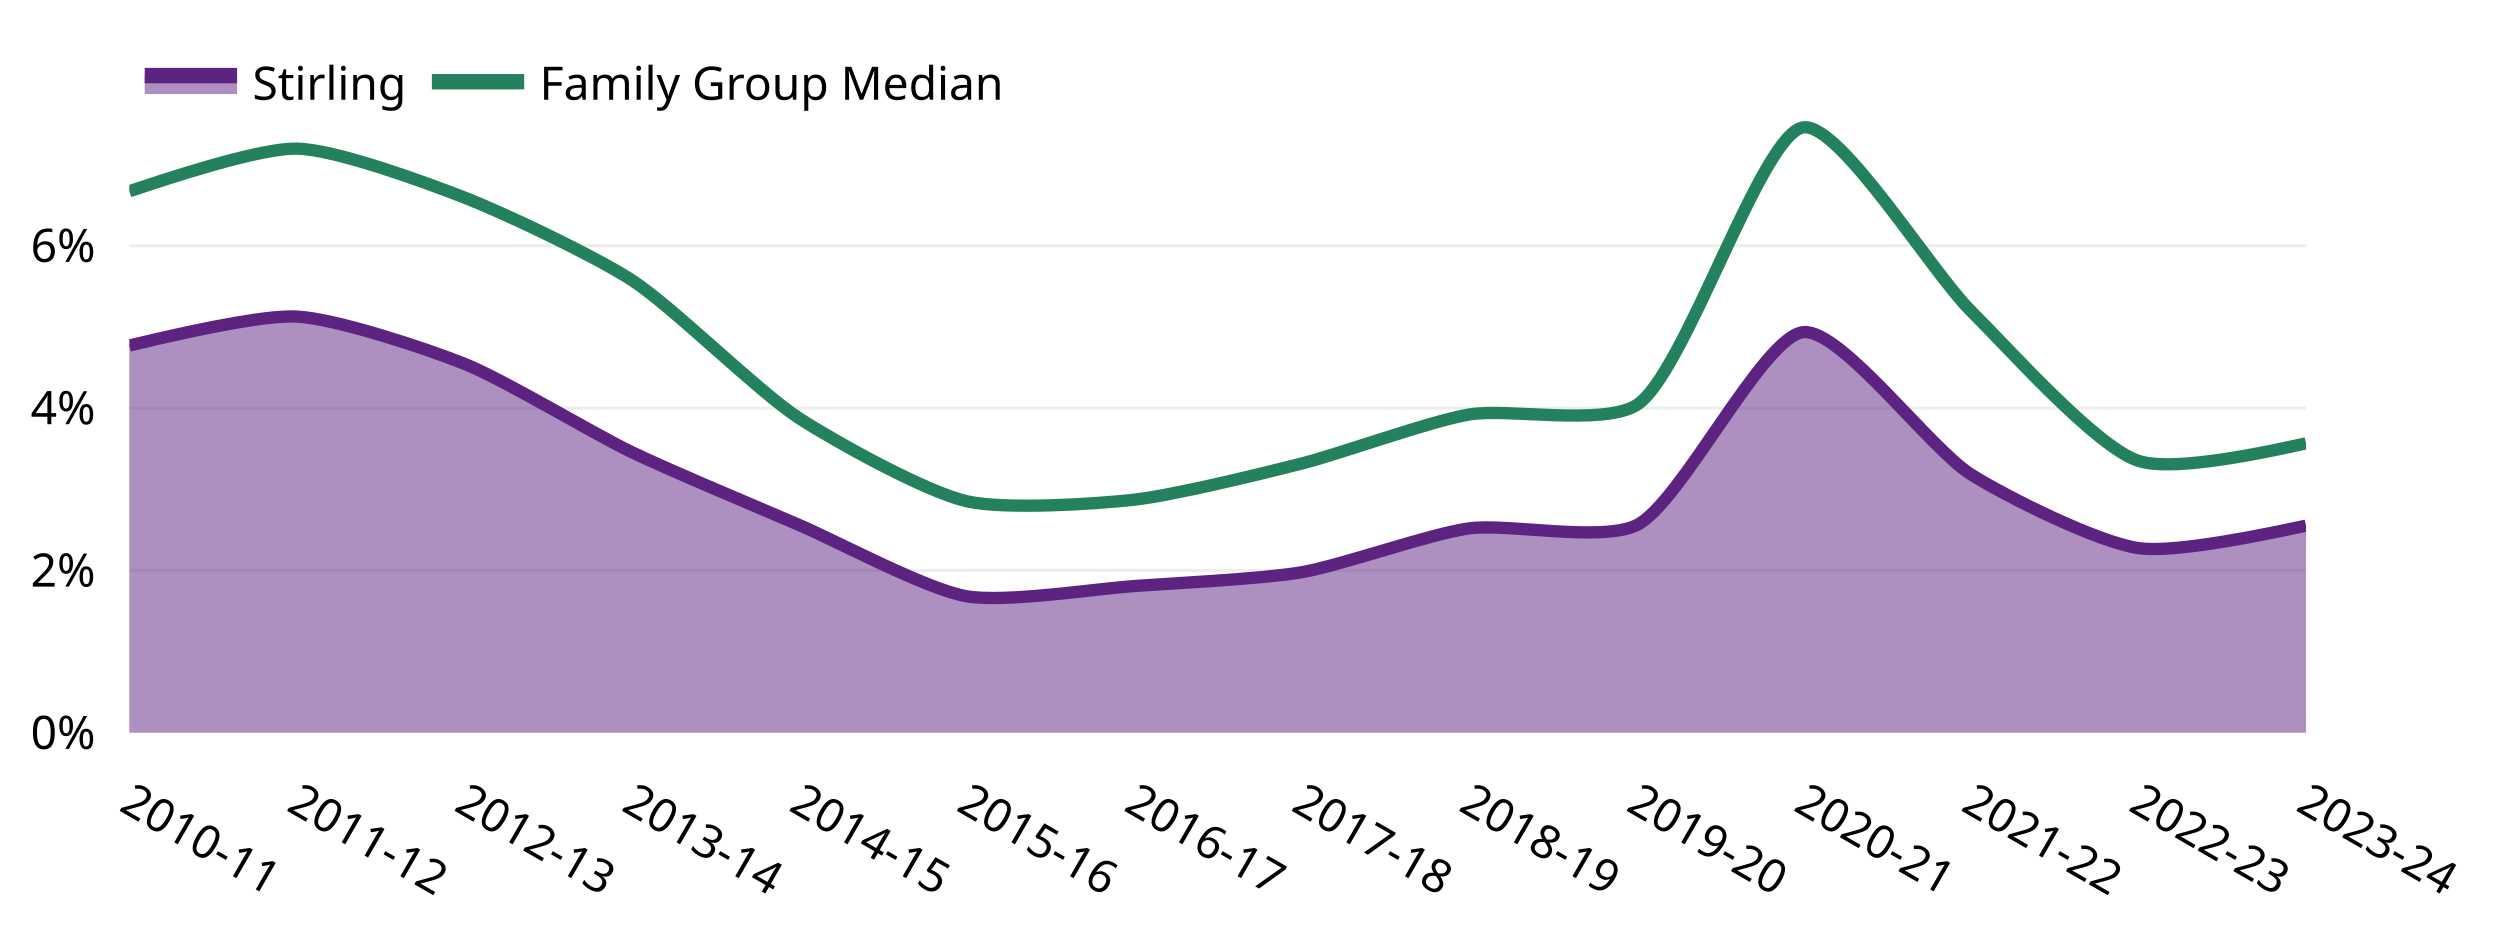
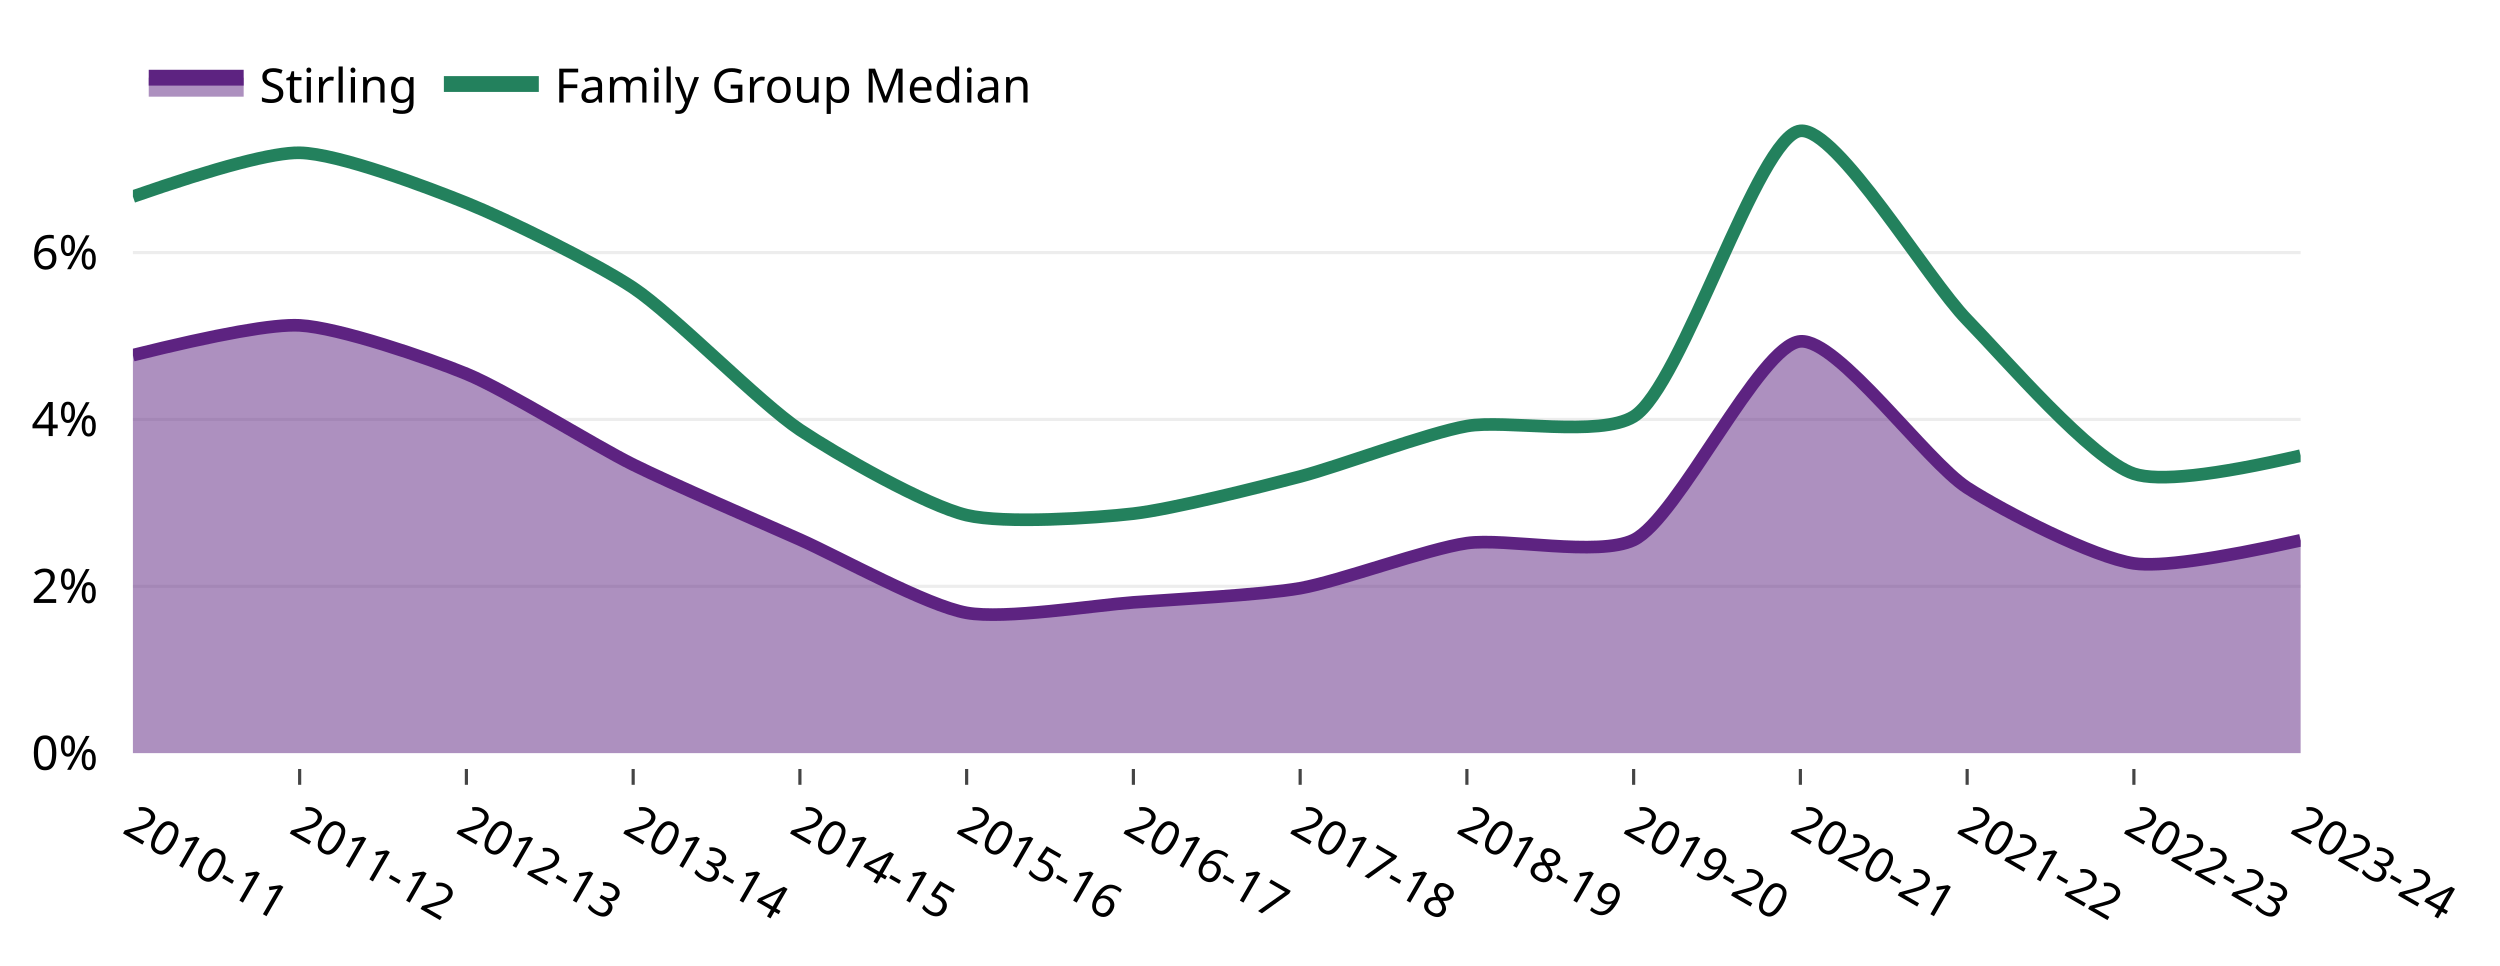
- <svg xmlns="http://www.w3.org/2000/svg" class="main-svg" width="812" height="305" style="" viewBox="0 0 812 305">
-   <rect x="0" y="0" width="812" height="305" style="fill: rgb(255, 255, 255); fill-opacity: 1;" />
-   <defs id="defs-477ab1">
+ <svg xmlns="http://www.w3.org/2000/svg" class="main-svg" width="790" height="305" style="" viewBox="0 0 790 305">
+   <rect x="0" y="0" width="790" height="305" style="fill: rgb(255, 255, 255); fill-opacity: 1;" />
+   <defs id="defs-75404a">
    <g class="clips">
-       <clipPath id="clip477ab1xyplot" class="plotclip">
-         <rect width="707" height="207" />
-       </clipPath>
-       <clipPath class="axesclip" id="clip477ab1x">
-         <rect x="42" y="0" width="707" height="305" />
-       </clipPath>
-       <clipPath class="axesclip" id="clip477ab1y">
-         <rect x="0" y="31" width="812" height="207" />
-       </clipPath>
-       <clipPath class="axesclip" id="clip477ab1xy">
-         <rect x="42" y="31" width="707" height="207" />
+       <clipPath id="clip75404axyplot" class="plotclip">
+         <rect width="685" height="207" />
+       </clipPath>
+       <clipPath class="axesclip" id="clip75404ax">
+         <rect x="42" y="0" width="685" height="305" />
+       </clipPath>
+       <clipPath class="axesclip" id="clip75404ay">
+         <rect x="0" y="31" width="790" height="207" />
+       </clipPath>
+       <clipPath class="axesclip" id="clip75404axy">
+         <rect x="42" y="31" width="685" height="207" />
      </clipPath>
    </g>
    <g class="gradients" />
    <g class="patterns" />
  </defs>
  <g class="bglayer">
-     <rect class="bg" x="32" y="21" width="727" height="227" style="fill: rgb(0, 0, 0); fill-opacity: 0; stroke-width: 0;" />
+     <rect class="bg" x="32" y="21" width="705" height="227" style="fill: rgb(0, 0, 0); fill-opacity: 0; stroke-width: 0;" />
  </g>
  <g class="layer-below">
    <g class="imagelayer" />
    <g class="shapelayer" />
  </g>
  <g class="cartesianlayer">
    <g class="subplot xy">
      <g class="layer-subplot">
        <g class="shapelayer" />
        <g class="imagelayer" />
      </g>
      <g class="minor-gridlayer">
        <g class="x" />
        <g class="y" />
      </g>
      <g class="gridlayer">
        <g class="x">
-           <path class="xgrid crisp" transform="translate(96.38,0)" d="M0,31v207" style="stroke: rgb(255, 255, 255); stroke-opacity: 1; stroke-width: 1px;" />
-           <path class="xgrid crisp" transform="translate(150.77,0)" d="M0,31v207" style="stroke: rgb(255, 255, 255); stroke-opacity: 1; stroke-width: 1px;" />
-           <path class="xgrid crisp" transform="translate(205.15,0)" d="M0,31v207" style="stroke: rgb(255, 255, 255); stroke-opacity: 1; stroke-width: 1px;" />
-           <path class="xgrid crisp" transform="translate(259.54,0)" d="M0,31v207" style="stroke: rgb(255, 255, 255); stroke-opacity: 1; stroke-width: 1px;" />
-           <path class="xgrid crisp" transform="translate(313.92,0)" d="M0,31v207" style="stroke: rgb(255, 255, 255); stroke-opacity: 1; stroke-width: 1px;" />
-           <path class="xgrid crisp" transform="translate(368.31,0)" d="M0,31v207" style="stroke: rgb(255, 255, 255); stroke-opacity: 1; stroke-width: 1px;" />
-           <path class="xgrid crisp" transform="translate(422.69,0)" d="M0,31v207" style="stroke: rgb(255, 255, 255); stroke-opacity: 1; stroke-width: 1px;" />
-           <path class="xgrid crisp" transform="translate(477.08,0)" d="M0,31v207" style="stroke: rgb(255, 255, 255); stroke-opacity: 1; stroke-width: 1px;" />
-           <path class="xgrid crisp" transform="translate(531.46,0)" d="M0,31v207" style="stroke: rgb(255, 255, 255); stroke-opacity: 1; stroke-width: 1px;" />
-           <path class="xgrid crisp" transform="translate(585.85,0)" d="M0,31v207" style="stroke: rgb(255, 255, 255); stroke-opacity: 1; stroke-width: 1px;" />
-           <path class="xgrid crisp" transform="translate(640.23,0)" d="M0,31v207" style="stroke: rgb(255, 255, 255); stroke-opacity: 1; stroke-width: 1px;" />
-           <path class="xgrid crisp" transform="translate(694.62,0)" d="M0,31v207" style="stroke: rgb(255, 255, 255); stroke-opacity: 1; stroke-width: 1px;" />
+           <path class="xgrid crisp" transform="translate(94.69,0)" d="M0,31v207" style="stroke: rgb(255, 255, 255); stroke-opacity: 1; stroke-width: 1px;" />
+           <path class="xgrid crisp" transform="translate(147.38,0)" d="M0,31v207" style="stroke: rgb(255, 255, 255); stroke-opacity: 1; stroke-width: 1px;" />
+           <path class="xgrid crisp" transform="translate(200.08,0)" d="M0,31v207" style="stroke: rgb(255, 255, 255); stroke-opacity: 1; stroke-width: 1px;" />
+           <path class="xgrid crisp" transform="translate(252.77,0)" d="M0,31v207" style="stroke: rgb(255, 255, 255); stroke-opacity: 1; stroke-width: 1px;" />
+           <path class="xgrid crisp" transform="translate(305.46,0)" d="M0,31v207" style="stroke: rgb(255, 255, 255); stroke-opacity: 1; stroke-width: 1px;" />
+           <path class="xgrid crisp" transform="translate(358.15,0)" d="M0,31v207" style="stroke: rgb(255, 255, 255); stroke-opacity: 1; stroke-width: 1px;" />
+           <path class="xgrid crisp" transform="translate(410.85,0)" d="M0,31v207" style="stroke: rgb(255, 255, 255); stroke-opacity: 1; stroke-width: 1px;" />
+           <path class="xgrid crisp" transform="translate(463.54,0)" d="M0,31v207" style="stroke: rgb(255, 255, 255); stroke-opacity: 1; stroke-width: 1px;" />
+           <path class="xgrid crisp" transform="translate(516.23,0)" d="M0,31v207" style="stroke: rgb(255, 255, 255); stroke-opacity: 1; stroke-width: 1px;" />
+           <path class="xgrid crisp" transform="translate(568.92,0)" d="M0,31v207" style="stroke: rgb(255, 255, 255); stroke-opacity: 1; stroke-width: 1px;" />
+           <path class="xgrid crisp" transform="translate(621.62,0)" d="M0,31v207" style="stroke: rgb(255, 255, 255); stroke-opacity: 1; stroke-width: 1px;" />
+           <path class="xgrid crisp" transform="translate(674.31,0)" d="M0,31v207" style="stroke: rgb(255, 255, 255); stroke-opacity: 1; stroke-width: 1px;" />
        </g>
        <g class="y">
-           <path class="ygrid crisp" transform="translate(0,185.27)" d="M42,0h707" style="stroke: rgb(237, 237, 237); stroke-opacity: 1; stroke-width: 1px;" />
-           <path class="ygrid crisp" transform="translate(0,132.54)" d="M42,0h707" style="stroke: rgb(237, 237, 237); stroke-opacity: 1; stroke-width: 1px;" />
-           <path class="ygrid crisp" transform="translate(0,79.81)" d="M42,0h707" style="stroke: rgb(237, 237, 237); stroke-opacity: 1; stroke-width: 1px;" />
+           <path class="ygrid crisp" transform="translate(0,185.27)" d="M42,0h685" style="stroke: rgb(237, 237, 237); stroke-opacity: 1; stroke-width: 1px;" />
+           <path class="ygrid crisp" transform="translate(0,132.54)" d="M42,0h685" style="stroke: rgb(237, 237, 237); stroke-opacity: 1; stroke-width: 1px;" />
+           <path class="ygrid crisp" transform="translate(0,79.81)" d="M42,0h685" style="stroke: rgb(237, 237, 237); stroke-opacity: 1; stroke-width: 1px;" />
        </g>
      </g>
      <g class="zerolinelayer">
-         <path class="yzl zl crisp" transform="translate(0,238)" d="M42,0h707" style="stroke: rgb(255, 255, 255); stroke-opacity: 1; stroke-width: 2px;" />
+         <path class="yzl zl crisp" transform="translate(0,238)" d="M42,0h685" style="stroke: rgb(255, 255, 255); stroke-opacity: 1; stroke-width: 2px;" />
      </g>
      <path class="xlines-below" />
      <path class="ylines-below" />
      <g class="overlines-below" />
      <g class="xaxislayer-below" />
      <g class="yaxislayer-below" />
      <g class="overaxes-below" />
-       <g class="plot" transform="translate(42,31)" clip-path="url(#clip477ab1xyplot)">
+       <g class="plot" transform="translate(42,31)" clip-path="url(#clip75404axyplot)">
        <g class="scatterlayer mlayer">
-           <g class="trace scatter trace040700" style="stroke-miterlimit: 2;">
+           <g class="trace scatter trace3839b6" style="stroke-miterlimit: 2;">
            <g class="fills">
              <g>
-                 <path class="js-fill" d="M707,207L0,207L0,81.23Q41.76,71.17 54.38,71.82C67.15,72.48 96.34,82.16 108.77,87.13C121.74,92.31 150.34,109.67 163.15,115.83C175.73,121.88 204.84,134.03 217.54,139.5C230.22,144.96 258.96,160.42 271.92,162.66C284.36,164.81 313.62,160.26 326.31,159.35C339,158.44 368.09,157.03 380.69,154.88C393.48,152.7 422.28,142.4 435.08,140.63C447.67,138.89 477.85,145.07 489.46,139.64C503.8,132.93 530.64,77.88 543.85,76.87C556.09,75.94 584.9,114.78 598.23,123.13C610.39,130.74 639.67,145.21 652.62,147.04Q665.07,148.8 707,139.74" style="fill: rgb(93, 35, 129); fill-opacity: 0.5; stroke-width: 0;" />
+                 <path class="js-fill" d="M685,207L0,207L0,81.23Q40.47,71.17 52.69,71.82C65.06,72.48 93.35,82.17 105.38,87.13C117.96,92.31 145.67,109.67 158.08,115.83C170.26,121.87 198.46,134.03 210.77,139.5C223.05,144.96 250.89,160.43 263.46,162.66C275.5,164.8 303.86,160.26 316.15,159.35C328.45,158.44 356.65,157.03 368.85,154.88C381.24,152.7 409.14,142.4 421.54,140.63C433.73,138.89 463.02,145 474.23,139.64C488.21,132.96 514.11,77.85 526.92,76.87C538.77,75.97 566.67,114.77 579.62,123.13C591.38,130.72 619.75,145.22 632.31,147.04Q644.36,148.79 685,139.74" style="fill: rgb(93, 35, 129); fill-opacity: 0.5; stroke-width: 0;" />
              </g>
            </g>
            <g class="errorbars" />
            <g class="lines">
-               <path class="js-line" d="M0,81.23Q41.76,71.17 54.38,71.82C67.15,72.48 96.34,82.16 108.77,87.13C121.74,92.31 150.34,109.67 163.15,115.83C175.73,121.88 204.84,134.03 217.54,139.5C230.22,144.96 258.96,160.42 271.92,162.66C284.36,164.81 313.62,160.26 326.31,159.35C339,158.44 368.09,157.03 380.69,154.88C393.48,152.7 422.28,142.4 435.08,140.63C447.67,138.89 477.85,145.07 489.46,139.64C503.8,132.93 530.64,77.88 543.85,76.87C556.09,75.94 584.9,114.78 598.23,123.13C610.39,130.74 639.67,145.21 652.62,147.04Q665.07,148.8 707,139.74" style="vector-effect: none; fill: none; stroke: rgb(93, 35, 129); stroke-opacity: 1; stroke-width: 4px; opacity: 1;" />
+               <path class="js-line" d="M0,81.23Q40.47,71.17 52.69,71.82C65.06,72.48 93.35,82.17 105.38,87.13C117.96,92.31 145.67,109.67 158.08,115.83C170.26,121.87 198.46,134.03 210.77,139.5C223.05,144.96 250.89,160.43 263.46,162.66C275.5,164.8 303.86,160.26 316.15,159.35C328.45,158.44 356.65,157.03 368.85,154.88C381.24,152.7 409.14,142.4 421.54,140.63C433.73,138.89 463.02,145 474.23,139.64C488.21,132.96 514.11,77.85 526.92,76.87C538.77,75.97 566.67,114.77 579.62,123.13C591.38,130.72 619.75,145.22 632.31,147.04Q644.36,148.79 685,139.74" style="vector-effect: none; fill: none; stroke: rgb(93, 35, 129); stroke-opacity: 1; stroke-width: 4px; opacity: 1;" />
            </g>
            <g class="points" />
            <g class="text" />
          </g>
-           <g class="trace scatter trace1f6b7d" style="stroke-miterlimit: 2; opacity: 1;">
+           <g class="trace scatter tracee9e9fa" style="stroke-miterlimit: 2; opacity: 1;">
            <g class="fills" />
            <g class="errorbars" />
            <g class="lines">
-               <path class="js-line" d="M0,31.12Q41.72,17.06 54.38,17.28C67.1,17.5 96.29,28.28 108.77,33.13C121.68,38.15 150.9,52.02 163.15,59.94C176.36,68.48 204.34,96.27 217.54,104.83C229.79,112.77 258.86,128.79 271.92,131.79C284.28,134.63 313.69,132.71 326.31,131.31C339.07,129.89 368.06,122.79 380.69,119.58C393.44,116.34 422.26,105.84 435.08,103.64C447.65,101.48 478.26,107.37 489.46,100.63C505.04,91.25 530.2,11.69 543.85,10.35C555.8,9.17 585.2,57.18 598.23,70.09C610.61,82.36 638.88,114.27 652.62,118.71Q664.52,122.55 707,112.99" style="vector-effect: none; fill: none; stroke: rgb(35, 129, 93); stroke-opacity: 1; stroke-width: 4px; opacity: 1;" />
+               <path class="js-line" d="M0,31.12Q40.43,17.06 52.69,17.28C65.02,17.5 93.3,28.28 105.38,33.13C117.9,38.15 146.23,52.04 158.08,59.94C170.9,68.49 197.96,96.26 210.77,104.83C222.62,112.75 250.79,128.8 263.46,131.79C275.42,134.61 303.93,132.71 316.15,131.31C328.52,129.89 356.61,122.79 368.85,119.58C381.21,116.34 409.11,105.84 421.54,103.64C433.71,101.48 463.41,107.26 474.23,100.63C489.45,91.3 513.67,11.64 526.92,10.35C538.49,9.22 566.98,57.17 579.62,70.09C591.61,82.35 618.94,114.3 632.31,118.71Q643.81,122.5 685,112.99" style="vector-effect: none; fill: none; stroke: rgb(35, 129, 93); stroke-opacity: 1; stroke-width: 4px; opacity: 1;" />
            </g>
            <g class="points" />
            <g class="text" />
          </g>
        </g>
      </g>
      <g class="overplot" />
-       <path class="xlines-above crisp" d="M0,0" style="fill: none;" />
+       <path class="xlines-above crisp" d="" style="fill: none; stroke-width: 1px; stroke: rgb(0, 0, 0); stroke-opacity: 0;" />
      <path class="ylines-above crisp" d="M0,0" style="fill: none;" />
      <g class="overlines-above" />
      <g class="xaxislayer-above">
+         <path class="xtick ticks crisp" d="M0,248v-5" transform="translate(94.69,0)" style="stroke: rgb(68, 68, 68); stroke-opacity: 1; stroke-width: 1px;" />
+         <path class="xtick ticks crisp" d="M0,248v-5" transform="translate(147.38,0)" style="stroke: rgb(68, 68, 68); stroke-opacity: 1; stroke-width: 1px;" />
+         <path class="xtick ticks crisp" d="M0,248v-5" transform="translate(200.08,0)" style="stroke: rgb(68, 68, 68); stroke-opacity: 1; stroke-width: 1px;" />
+         <path class="xtick ticks crisp" d="M0,248v-5" transform="translate(252.77,0)" style="stroke: rgb(68, 68, 68); stroke-opacity: 1; stroke-width: 1px;" />
+         <path class="xtick ticks crisp" d="M0,248v-5" transform="translate(305.46,0)" style="stroke: rgb(68, 68, 68); stroke-opacity: 1; stroke-width: 1px;" />
+         <path class="xtick ticks crisp" d="M0,248v-5" transform="translate(358.15,0)" style="stroke: rgb(68, 68, 68); stroke-opacity: 1; stroke-width: 1px;" />
+         <path class="xtick ticks crisp" d="M0,248v-5" transform="translate(410.85,0)" style="stroke: rgb(68, 68, 68); stroke-opacity: 1; stroke-width: 1px;" />
+         <path class="xtick ticks crisp" d="M0,248v-5" transform="translate(463.54,0)" style="stroke: rgb(68, 68, 68); stroke-opacity: 1; stroke-width: 1px;" />
+         <path class="xtick ticks crisp" d="M0,248v-5" transform="translate(516.23,0)" style="stroke: rgb(68, 68, 68); stroke-opacity: 1; stroke-width: 1px;" />
+         <path class="xtick ticks crisp" d="M0,248v-5" transform="translate(568.92,0)" style="stroke: rgb(68, 68, 68); stroke-opacity: 1; stroke-width: 1px;" />
+         <path class="xtick ticks crisp" d="M0,248v-5" transform="translate(621.62,0)" style="stroke: rgb(68, 68, 68); stroke-opacity: 1; stroke-width: 1px;" />
+         <path class="xtick ticks crisp" d="M0,248v-5" transform="translate(674.31,0)" style="stroke: rgb(68, 68, 68); stroke-opacity: 1; stroke-width: 1px;" />
        <g class="xtick">
          <text text-anchor="start" x="0" y="264" transform="translate(42,0) rotate(30,0,256.5)" style="font-family: 'Segoe UI Semibold'; font-size: 15px; fill: rgb(0, 0, 0); fill-opacity: 1; white-space: pre; opacity: 1;">2010-11</text>
        </g>
        <g class="xtick">
-           <text text-anchor="start" x="0" y="264" transform="translate(96.38,0) rotate(30,0,256.5)" style="font-family: 'Segoe UI Semibold'; font-size: 15px; fill: rgb(0, 0, 0); fill-opacity: 1; white-space: pre; opacity: 1;">2011-12</text>
-         </g>
-         <g class="xtick">
-           <text text-anchor="start" x="0" y="264" transform="translate(150.77,0) rotate(30,0,256.5)" style="font-family: 'Segoe UI Semibold'; font-size: 15px; fill: rgb(0, 0, 0); fill-opacity: 1; white-space: pre; opacity: 1;">2012-13</text>
-         </g>
-         <g class="xtick">
-           <text text-anchor="start" x="0" y="264" transform="translate(205.15,0) rotate(30,0,256.5)" style="font-family: 'Segoe UI Semibold'; font-size: 15px; fill: rgb(0, 0, 0); fill-opacity: 1; white-space: pre; opacity: 1;">2013-14</text>
-         </g>
-         <g class="xtick">
-           <text text-anchor="start" x="0" y="264" transform="translate(259.54,0) rotate(30,0,256.5)" style="font-family: 'Segoe UI Semibold'; font-size: 15px; fill: rgb(0, 0, 0); fill-opacity: 1; white-space: pre; opacity: 1;">2014-15</text>
-         </g>
-         <g class="xtick">
-           <text text-anchor="start" x="0" y="264" transform="translate(313.92,0) rotate(30,0,256.5)" style="font-family: 'Segoe UI Semibold'; font-size: 15px; fill: rgb(0, 0, 0); fill-opacity: 1; white-space: pre; opacity: 1;">2015-16</text>
-         </g>
-         <g class="xtick">
-           <text text-anchor="start" x="0" y="264" transform="translate(368.31,0) rotate(30,0,256.5)" style="font-family: 'Segoe UI Semibold'; font-size: 15px; fill: rgb(0, 0, 0); fill-opacity: 1; white-space: pre; opacity: 1;">2016-17</text>
-         </g>
-         <g class="xtick">
-           <text text-anchor="start" x="0" y="264" transform="translate(422.69,0) rotate(30,0,256.5)" style="font-family: 'Segoe UI Semibold'; font-size: 15px; fill: rgb(0, 0, 0); fill-opacity: 1; white-space: pre; opacity: 1;">2017-18</text>
-         </g>
-         <g class="xtick">
-           <text text-anchor="start" x="0" y="264" transform="translate(477.08,0) rotate(30,0,256.5)" style="font-family: 'Segoe UI Semibold'; font-size: 15px; fill: rgb(0, 0, 0); fill-opacity: 1; white-space: pre; opacity: 1;">2018-19</text>
-         </g>
-         <g class="xtick">
-           <text text-anchor="start" x="0" y="264" transform="translate(531.46,0) rotate(30,0,256.5)" style="font-family: 'Segoe UI Semibold'; font-size: 15px; fill: rgb(0, 0, 0); fill-opacity: 1; white-space: pre; opacity: 1;">2019-20</text>
-         </g>
-         <g class="xtick">
-           <text text-anchor="start" x="0" y="264" transform="translate(585.85,0) rotate(30,0,256.5)" style="font-family: 'Segoe UI Semibold'; font-size: 15px; fill: rgb(0, 0, 0); fill-opacity: 1; white-space: pre; opacity: 1;">2020-21</text>
-         </g>
-         <g class="xtick">
-           <text text-anchor="start" x="0" y="264" transform="translate(640.23,0) rotate(30,0,256.5)" style="font-family: 'Segoe UI Semibold'; font-size: 15px; fill: rgb(0, 0, 0); fill-opacity: 1; white-space: pre; opacity: 1;">2021-22</text>
-         </g>
-         <g class="xtick">
-           <text text-anchor="start" x="0" y="264" transform="translate(694.62,0) rotate(30,0,256.5)" style="font-family: 'Segoe UI Semibold'; font-size: 15px; fill: rgb(0, 0, 0); fill-opacity: 1; white-space: pre; opacity: 1;">2022-23</text>
-         </g>
-         <g class="xtick">
-           <text text-anchor="start" x="0" y="264" transform="translate(749,0) rotate(30,0,256.5)" style="font-family: 'Segoe UI Semibold'; font-size: 15px; fill: rgb(0, 0, 0); fill-opacity: 1; white-space: pre; opacity: 1;">2023-24</text>
+           <text text-anchor="start" x="0" y="264" transform="translate(94.69,0) rotate(30,0,256.5)" style="font-family: 'Segoe UI Semibold'; font-size: 15px; fill: rgb(0, 0, 0); fill-opacity: 1; white-space: pre; opacity: 1;">2011-12</text>
+         </g>
+         <g class="xtick">
+           <text text-anchor="start" x="0" y="264" transform="translate(147.38,0) rotate(30,0,256.5)" style="font-family: 'Segoe UI Semibold'; font-size: 15px; fill: rgb(0, 0, 0); fill-opacity: 1; white-space: pre; opacity: 1;">2012-13</text>
+         </g>
+         <g class="xtick">
+           <text text-anchor="start" x="0" y="264" transform="translate(200.08,0) rotate(30,0,256.5)" style="font-family: 'Segoe UI Semibold'; font-size: 15px; fill: rgb(0, 0, 0); fill-opacity: 1; white-space: pre; opacity: 1;">2013-14</text>
+         </g>
+         <g class="xtick">
+           <text text-anchor="start" x="0" y="264" transform="translate(252.77,0) rotate(30,0,256.5)" style="font-family: 'Segoe UI Semibold'; font-size: 15px; fill: rgb(0, 0, 0); fill-opacity: 1; white-space: pre; opacity: 1;">2014-15</text>
+         </g>
+         <g class="xtick">
+           <text text-anchor="start" x="0" y="264" transform="translate(305.46,0) rotate(30,0,256.5)" style="font-family: 'Segoe UI Semibold'; font-size: 15px; fill: rgb(0, 0, 0); fill-opacity: 1; white-space: pre; opacity: 1;">2015-16</text>
+         </g>
+         <g class="xtick">
+           <text text-anchor="start" x="0" y="264" transform="translate(358.15,0) rotate(30,0,256.5)" style="font-family: 'Segoe UI Semibold'; font-size: 15px; fill: rgb(0, 0, 0); fill-opacity: 1; white-space: pre; opacity: 1;">2016-17</text>
+         </g>
+         <g class="xtick">
+           <text text-anchor="start" x="0" y="264" transform="translate(410.85,0) rotate(30,0,256.5)" style="font-family: 'Segoe UI Semibold'; font-size: 15px; fill: rgb(0, 0, 0); fill-opacity: 1; white-space: pre; opacity: 1;">2017-18</text>
+         </g>
+         <g class="xtick">
+           <text text-anchor="start" x="0" y="264" transform="translate(463.54,0) rotate(30,0,256.5)" style="font-family: 'Segoe UI Semibold'; font-size: 15px; fill: rgb(0, 0, 0); fill-opacity: 1; white-space: pre; opacity: 1;">2018-19</text>
+         </g>
+         <g class="xtick">
+           <text text-anchor="start" x="0" y="264" transform="translate(516.23,0) rotate(30,0,256.5)" style="font-family: 'Segoe UI Semibold'; font-size: 15px; fill: rgb(0, 0, 0); fill-opacity: 1; white-space: pre; opacity: 1;">2019-20</text>
+         </g>
+         <g class="xtick">
+           <text text-anchor="start" x="0" y="264" transform="translate(568.92,0) rotate(30,0,256.5)" style="font-family: 'Segoe UI Semibold'; font-size: 15px; fill: rgb(0, 0, 0); fill-opacity: 1; white-space: pre; opacity: 1;">2020-21</text>
+         </g>
+         <g class="xtick">
+           <text text-anchor="start" x="0" y="264" transform="translate(621.62,0) rotate(30,0,256.5)" style="font-family: 'Segoe UI Semibold'; font-size: 15px; fill: rgb(0, 0, 0); fill-opacity: 1; white-space: pre; opacity: 1;">2021-22</text>
+         </g>
+         <g class="xtick">
+           <text text-anchor="start" x="0" y="264" transform="translate(674.31,0) rotate(30,0,256.5)" style="font-family: 'Segoe UI Semibold'; font-size: 15px; fill: rgb(0, 0, 0); fill-opacity: 1; white-space: pre; opacity: 1;">2022-23</text>
+         </g>
+         <g class="xtick">
+           <text text-anchor="start" x="0" y="264" transform="translate(727,0) rotate(30,0,256.5)" style="font-family: 'Segoe UI Semibold'; font-size: 15px; fill: rgb(0, 0, 0); fill-opacity: 1; white-space: pre; opacity: 1;">2023-24</text>
        </g>
      </g>
      <g class="yaxislayer-above">
        <g class="ytick">
          <text text-anchor="end" x="31" y="5.25" transform="translate(0,238)" style="font-family: 'Segoe UI Semibold'; font-size: 15px; fill: rgb(0, 0, 0); fill-opacity: 1; white-space: pre; opacity: 1;">0%</text>
        </g>
        <g class="ytick">
          <text text-anchor="end" x="31" y="5.25" style="font-family: 'Segoe UI Semibold'; font-size: 15px; fill: rgb(0, 0, 0); fill-opacity: 1; white-space: pre; opacity: 1;" transform="translate(0,185.27)">2%</text>
        </g>
        <g class="ytick">
          <text text-anchor="end" x="31" y="5.25" style="font-family: 'Segoe UI Semibold'; font-size: 15px; fill: rgb(0, 0, 0); fill-opacity: 1; white-space: pre; opacity: 1;" transform="translate(0,132.54)">4%</text>
        </g>
        <g class="ytick">
          <text text-anchor="end" x="31" y="5.25" style="font-family: 'Segoe UI Semibold'; font-size: 15px; fill: rgb(0, 0, 0); fill-opacity: 1; white-space: pre; opacity: 1;" transform="translate(0,79.81)">6%</text>
        </g>
      </g>
      <g class="overaxes-above" />
    </g>
  </g>
  <g class="polarlayer" />
  <g class="smithlayer" />
  <g class="ternarylayer" />
  <g class="geolayer" />
  <g class="funnelarealayer" />
  <g class="pielayer" />
  <g class="iciclelayer" />
  <g class="treemaplayer" />
  <g class="sunburstlayer" />
  <g class="glimages" />
-   <defs id="topdefs-477ab1">
+   <defs id="topdefs-75404a">
    <g class="clips" />
-     <clipPath id="legend477ab1">
+     <clipPath id="legend75404a">
      <rect width="285" height="33" x="0" y="0" />
    </clipPath>
  </defs>
  <g class="layer-above">
    <g class="imagelayer" />
    <g class="shapelayer" />
  </g>
  <g class="infolayer">
    <g class="legend" pointer-events="all" transform="translate(42,10.3)">
      <rect class="bg" shape-rendering="crispEdges" width="285" height="33" x="0" y="0" style="stroke: rgb(68, 68, 68); stroke-opacity: 1; fill: rgb(0, 0, 0); fill-opacity: 0; stroke-width: 0px;" />
-       <g class="scrollbox" transform="" clip-path="url(#legend477ab1)">
+       <g class="scrollbox" transform="" clip-path="url(#legend75404a)">
        <g class="groups">
          <g class="traces" transform="translate(0,16.25)" style="opacity: 1;">
            <text class="legendtext" text-anchor="start" x="40" y="5.85" style="font-family: 'Segoe UI Semibold'; font-size: 15px; fill: rgb(0, 0, 0); fill-opacity: 1; white-space: pre;">Stirling</text>
            <g class="layers">
              <g class="legendfill">
                <path class="js-fill" d="M5,-2h30v6h-30z" style="stroke-width: 0; fill: rgb(93, 35, 129); fill-opacity: 0.5;" />
              </g>
              <g class="legendlines">
                <path class="js-line" d="M5,-2h30" style="fill: none; stroke: rgb(93, 35, 129); stroke-opacity: 1; stroke-width: 5px;" />
              </g>
              <g class="legendsymbols">
                <g class="legendpoints" />
              </g>
            </g>
            <rect class="legendtoggle" x="0" y="-11.25" width="90.766" height="22.5" style="fill: rgb(0, 0, 0); fill-opacity: 0;" />
          </g>
          <g class="traces" transform="translate(93.26562,16.25)" style="opacity: 1;">
            <text class="legendtext" text-anchor="start" x="40" y="5.85" style="font-family: 'Segoe UI Semibold'; font-size: 15px; fill: rgb(0, 0, 0); fill-opacity: 1; white-space: pre;">Family Group Median</text>
            <g class="layers" style="opacity: 1;">
              <g class="legendfill" />
              <g class="legendlines">
                <path class="js-line" d="M5,0h30" style="fill: none; stroke: rgb(35, 129, 93); stroke-opacity: 1; stroke-width: 5px;" />
              </g>
              <g class="legendsymbols">
                <g class="legendpoints" />
              </g>
            </g>
            <rect class="legendtoggle" x="0" y="-11.25" width="188.609" height="22.5" style="fill: rgb(0, 0, 0); fill-opacity: 0;" />
          </g>
        </g>
      </g>
      <rect class="scrollbar" rx="20" ry="3" width="0" height="0" x="0" y="0" style="fill: rgb(128, 139, 164); fill-opacity: 1;" />
    </g>
    <g class="g-gtitle" />
    <g class="g-xtitle" />
    <g class="g-ytitle" />
  </g>
</svg>
